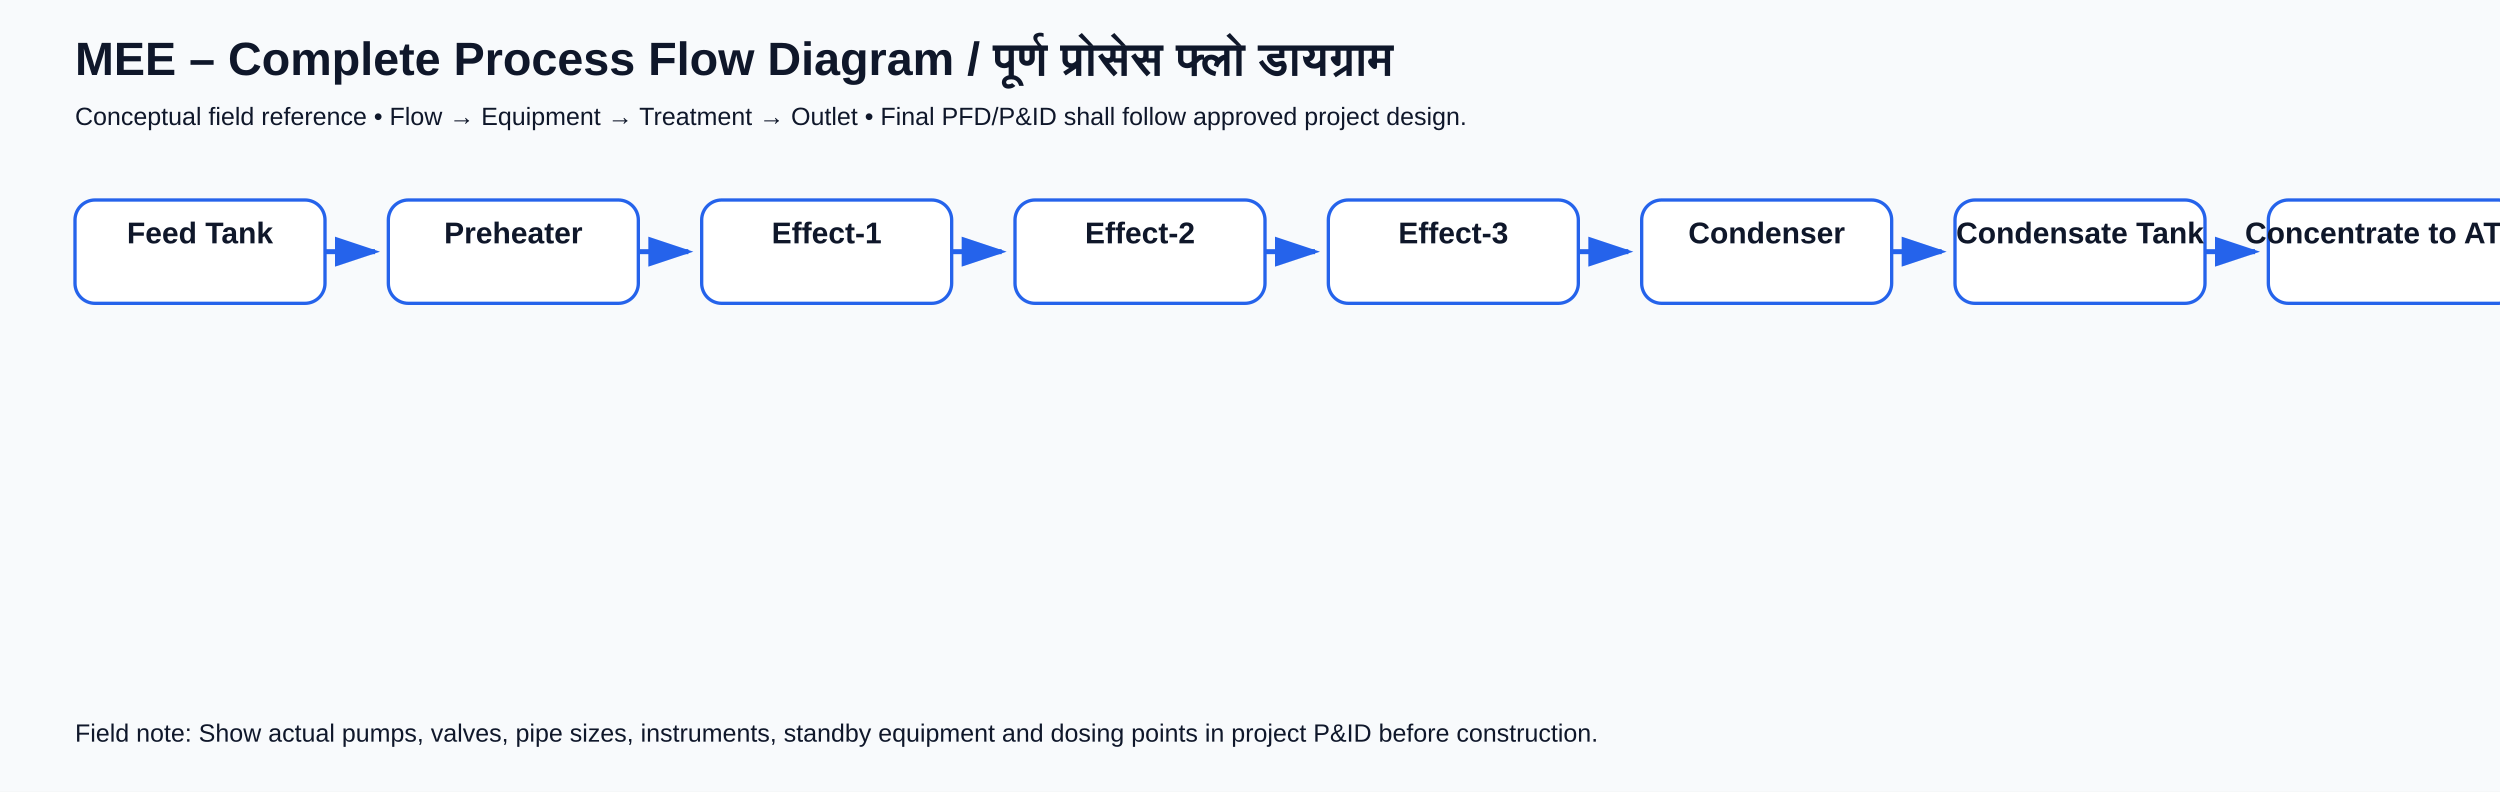
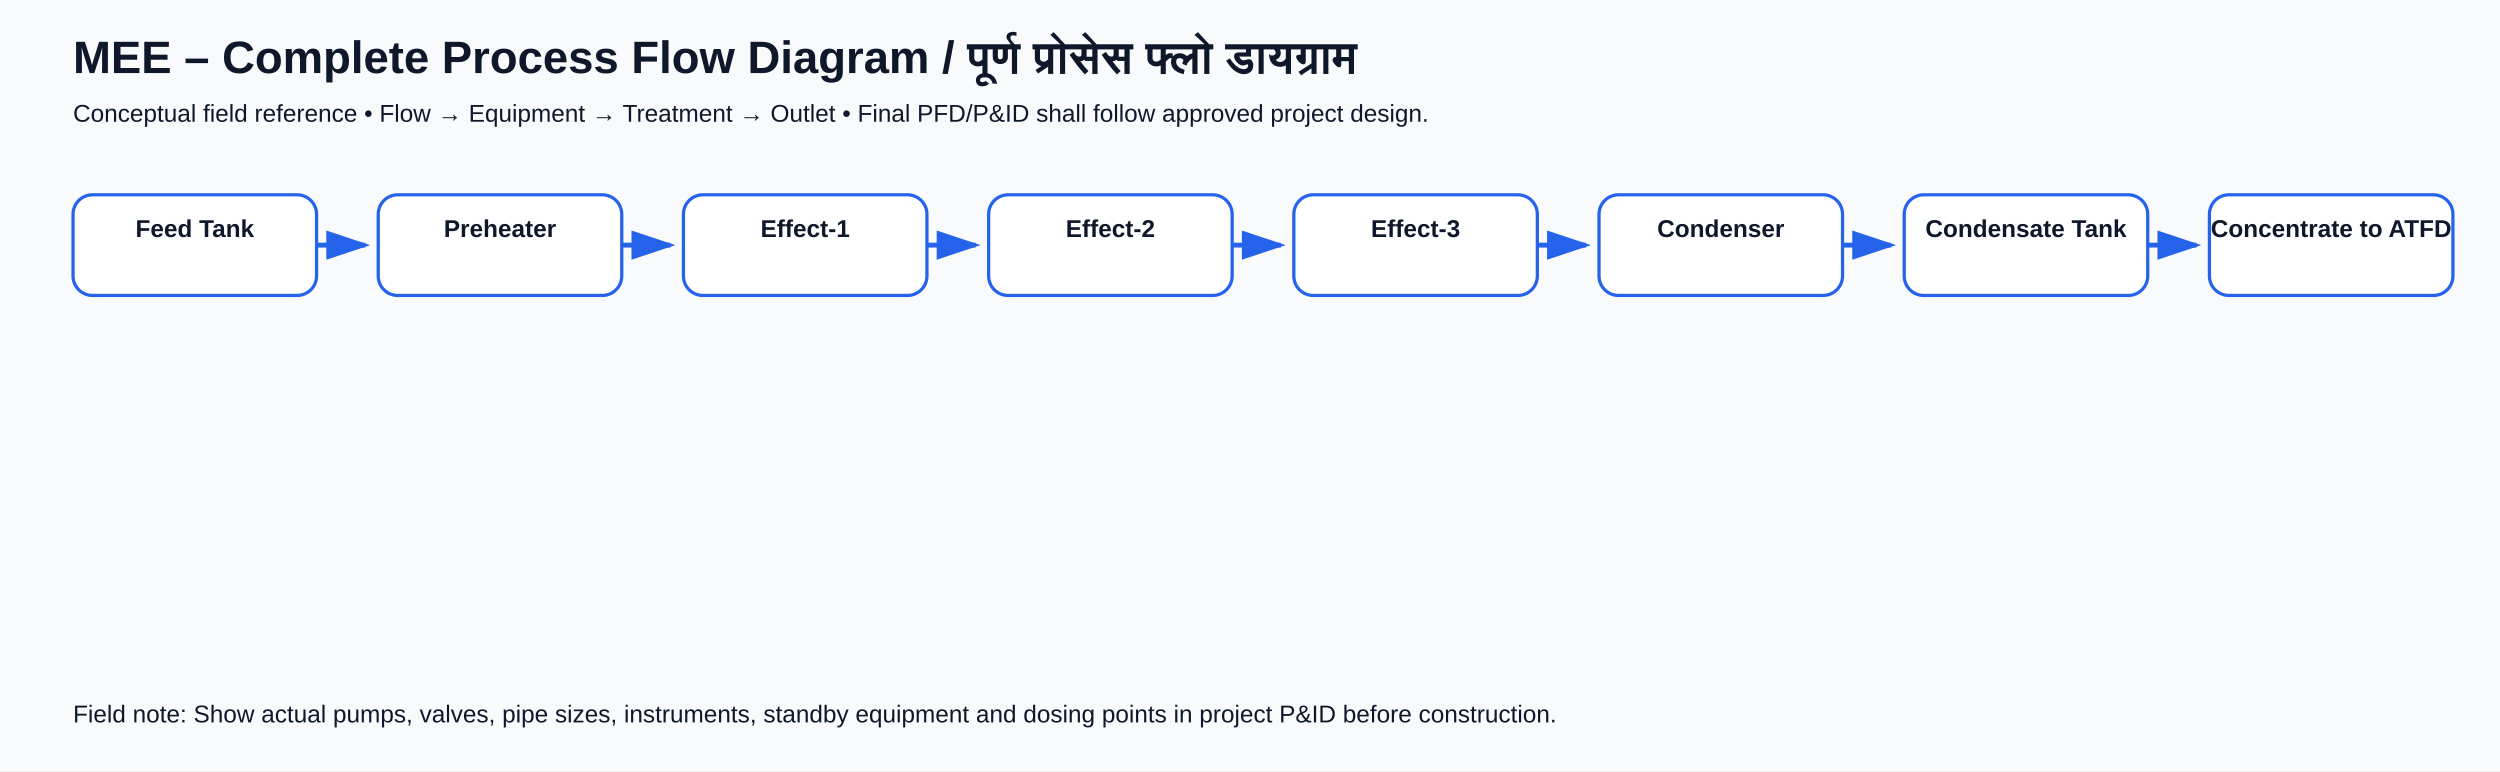
- <svg xmlns="http://www.w3.org/2000/svg" width="1500" height="475" viewBox="0 0 1500 475">
+ <svg xmlns="http://www.w3.org/2000/svg" width="1540" height="475" viewBox="0 0 1540 475">
  <defs>
    <marker id="a" markerWidth="10" markerHeight="10" refX="8" refY="3" orient="auto">
      <path d="M0,0 L0,6 L9,3 z" fill="#2563eb" />
    </marker>
-     <style>.t{font-family:Arial,sans-serif;fill:#0f172a}.b{fill:#fff;stroke:#2563eb;stroke-width:2}.l{stroke:#2563eb;stroke-width:3;fill:none;marker-end:url(#a)}.s{font-size:18px;font-weight:700}.n{font-size:15px}.h{font-size:28px;font-weight:700}</style>
+     <style>.t{font-family:Arial,sans-serif;fill:#0f172a}.b{fill:#fff;stroke:#2563eb;stroke-width:2}.l{stroke:#2563eb;stroke-width:3;fill:none;marker-end:url(#a)}.s{font-size:15px;font-weight:700}.n{font-size:15px}.h{font-size:28px;font-weight:700}</style>
  </defs>
  <rect width="100%" height="100%" fill="#f8fafc" />
  <text class="t h" x="45" y="45">MEE – Complete Process Flow Diagram / पूर्ण प्रोसेस फ्लो डायग्राम</text>
  <text class="t n" x="45" y="75">Conceptual field reference • Flow → Equipment → Treatment → Outlet • Final PFD/P&amp;ID shall follow approved project design.</text>
  <rect class="b" x="45" y="120" rx="12" width="150" height="62" />
  <text class="t s" text-anchor="middle" x="120.0" y="146">Feed Tank</text>
  <rect class="b" x="233" y="120" rx="12" width="150" height="62" />
  <text class="t s" text-anchor="middle" x="308.0" y="146">Preheater</text>
  <rect class="b" x="421" y="120" rx="12" width="150" height="62" />
  <text class="t s" text-anchor="middle" x="496.0" y="146">Effect-1</text>
  <rect class="b" x="609" y="120" rx="12" width="150" height="62" />
  <text class="t s" text-anchor="middle" x="684.0" y="146">Effect-2</text>
  <rect class="b" x="797" y="120" rx="12" width="150" height="62" />
  <text class="t s" text-anchor="middle" x="872.0" y="146">Effect-3</text>
  <rect class="b" x="985" y="120" rx="12" width="150" height="62" />
  <text class="t s" text-anchor="middle" x="1060.0" y="146">Condenser</text>
  <rect class="b" x="1173" y="120" rx="12" width="150" height="62" />
  <text class="t s" text-anchor="middle" x="1248.0" y="146">Condensate Tank</text>
  <rect class="b" x="1361" y="120" rx="12" width="150" height="62" />
  <text class="t s" text-anchor="middle" x="1436.0" y="146">Concentrate to ATFD</text>
  <path class="l" d="M195,151.0 L225,151.0" />
  <path class="l" d="M383,151.0 L413,151.0" />
  <path class="l" d="M571,151.0 L601,151.0" />
  <path class="l" d="M759,151.0 L789,151.0" />
  <path class="l" d="M947,151.0 L977,151.0" />
  <path class="l" d="M1135,151.0 L1165,151.0" />
  <path class="l" d="M1323,151.0 L1353,151.0" />
  <text class="t n" x="45" y="445">Field note: Show actual pumps, valves, pipe sizes, instruments, standby equipment and dosing points in project P&amp;ID before construction.</text>
</svg>
